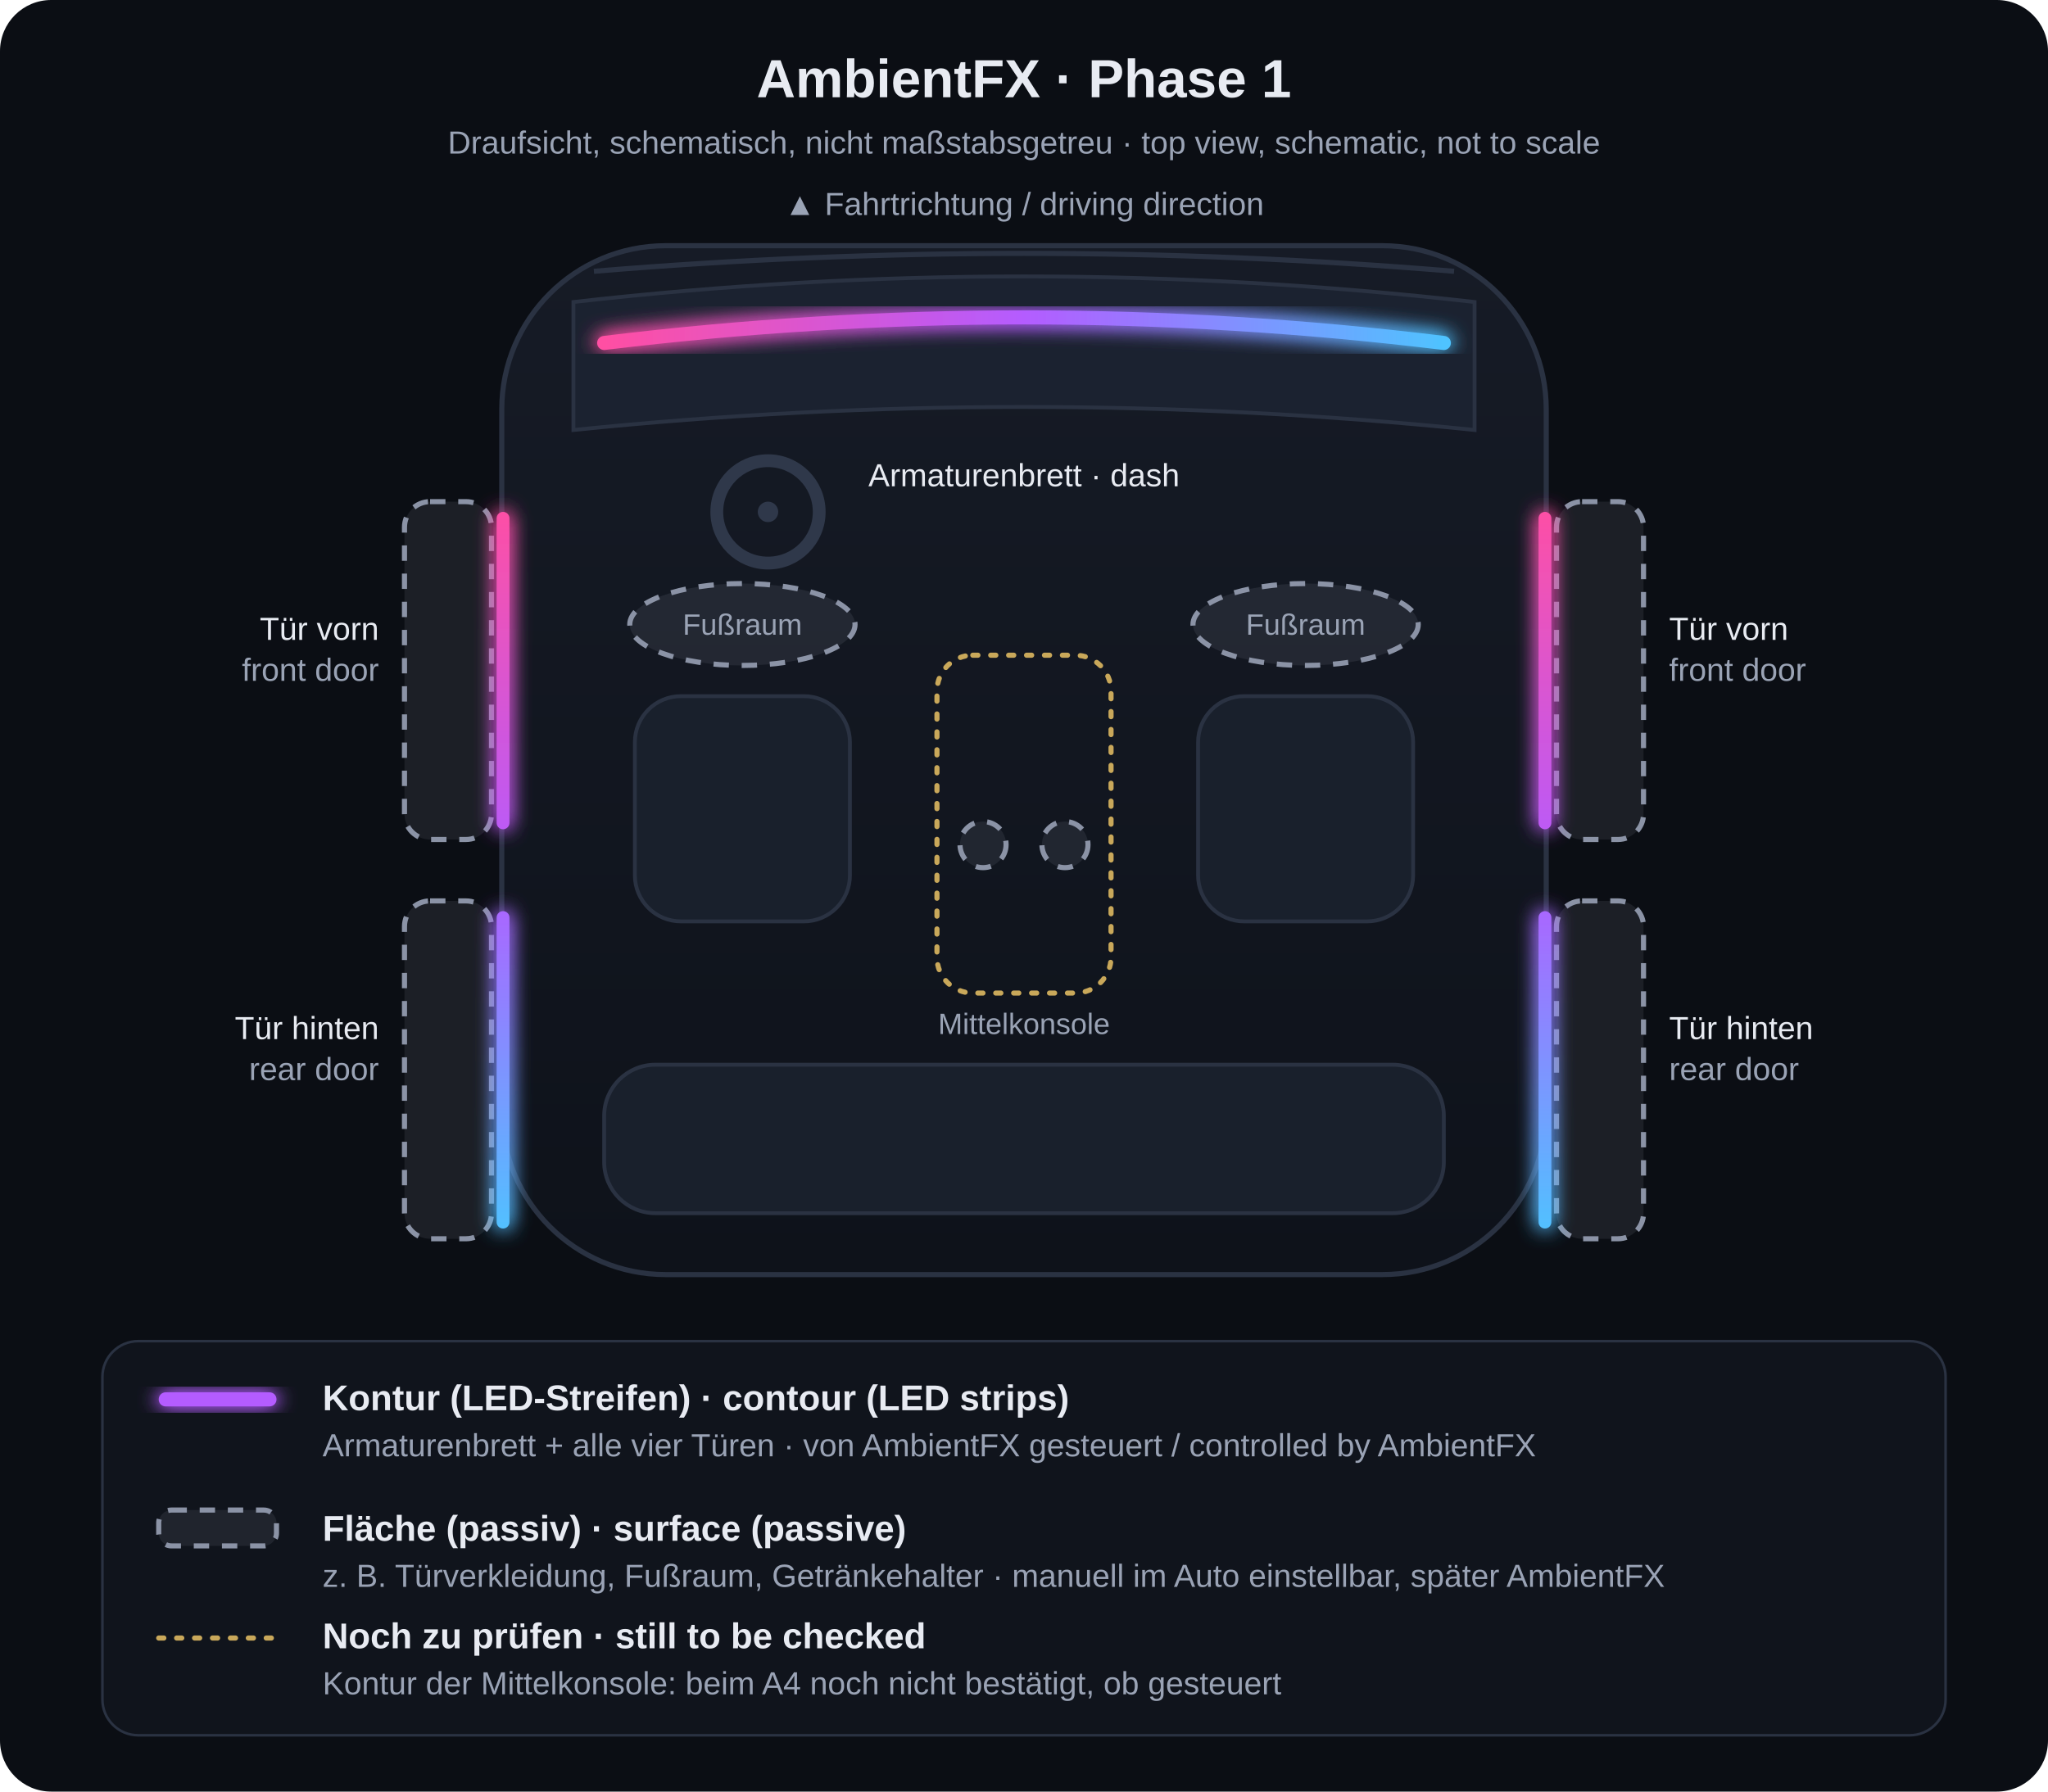
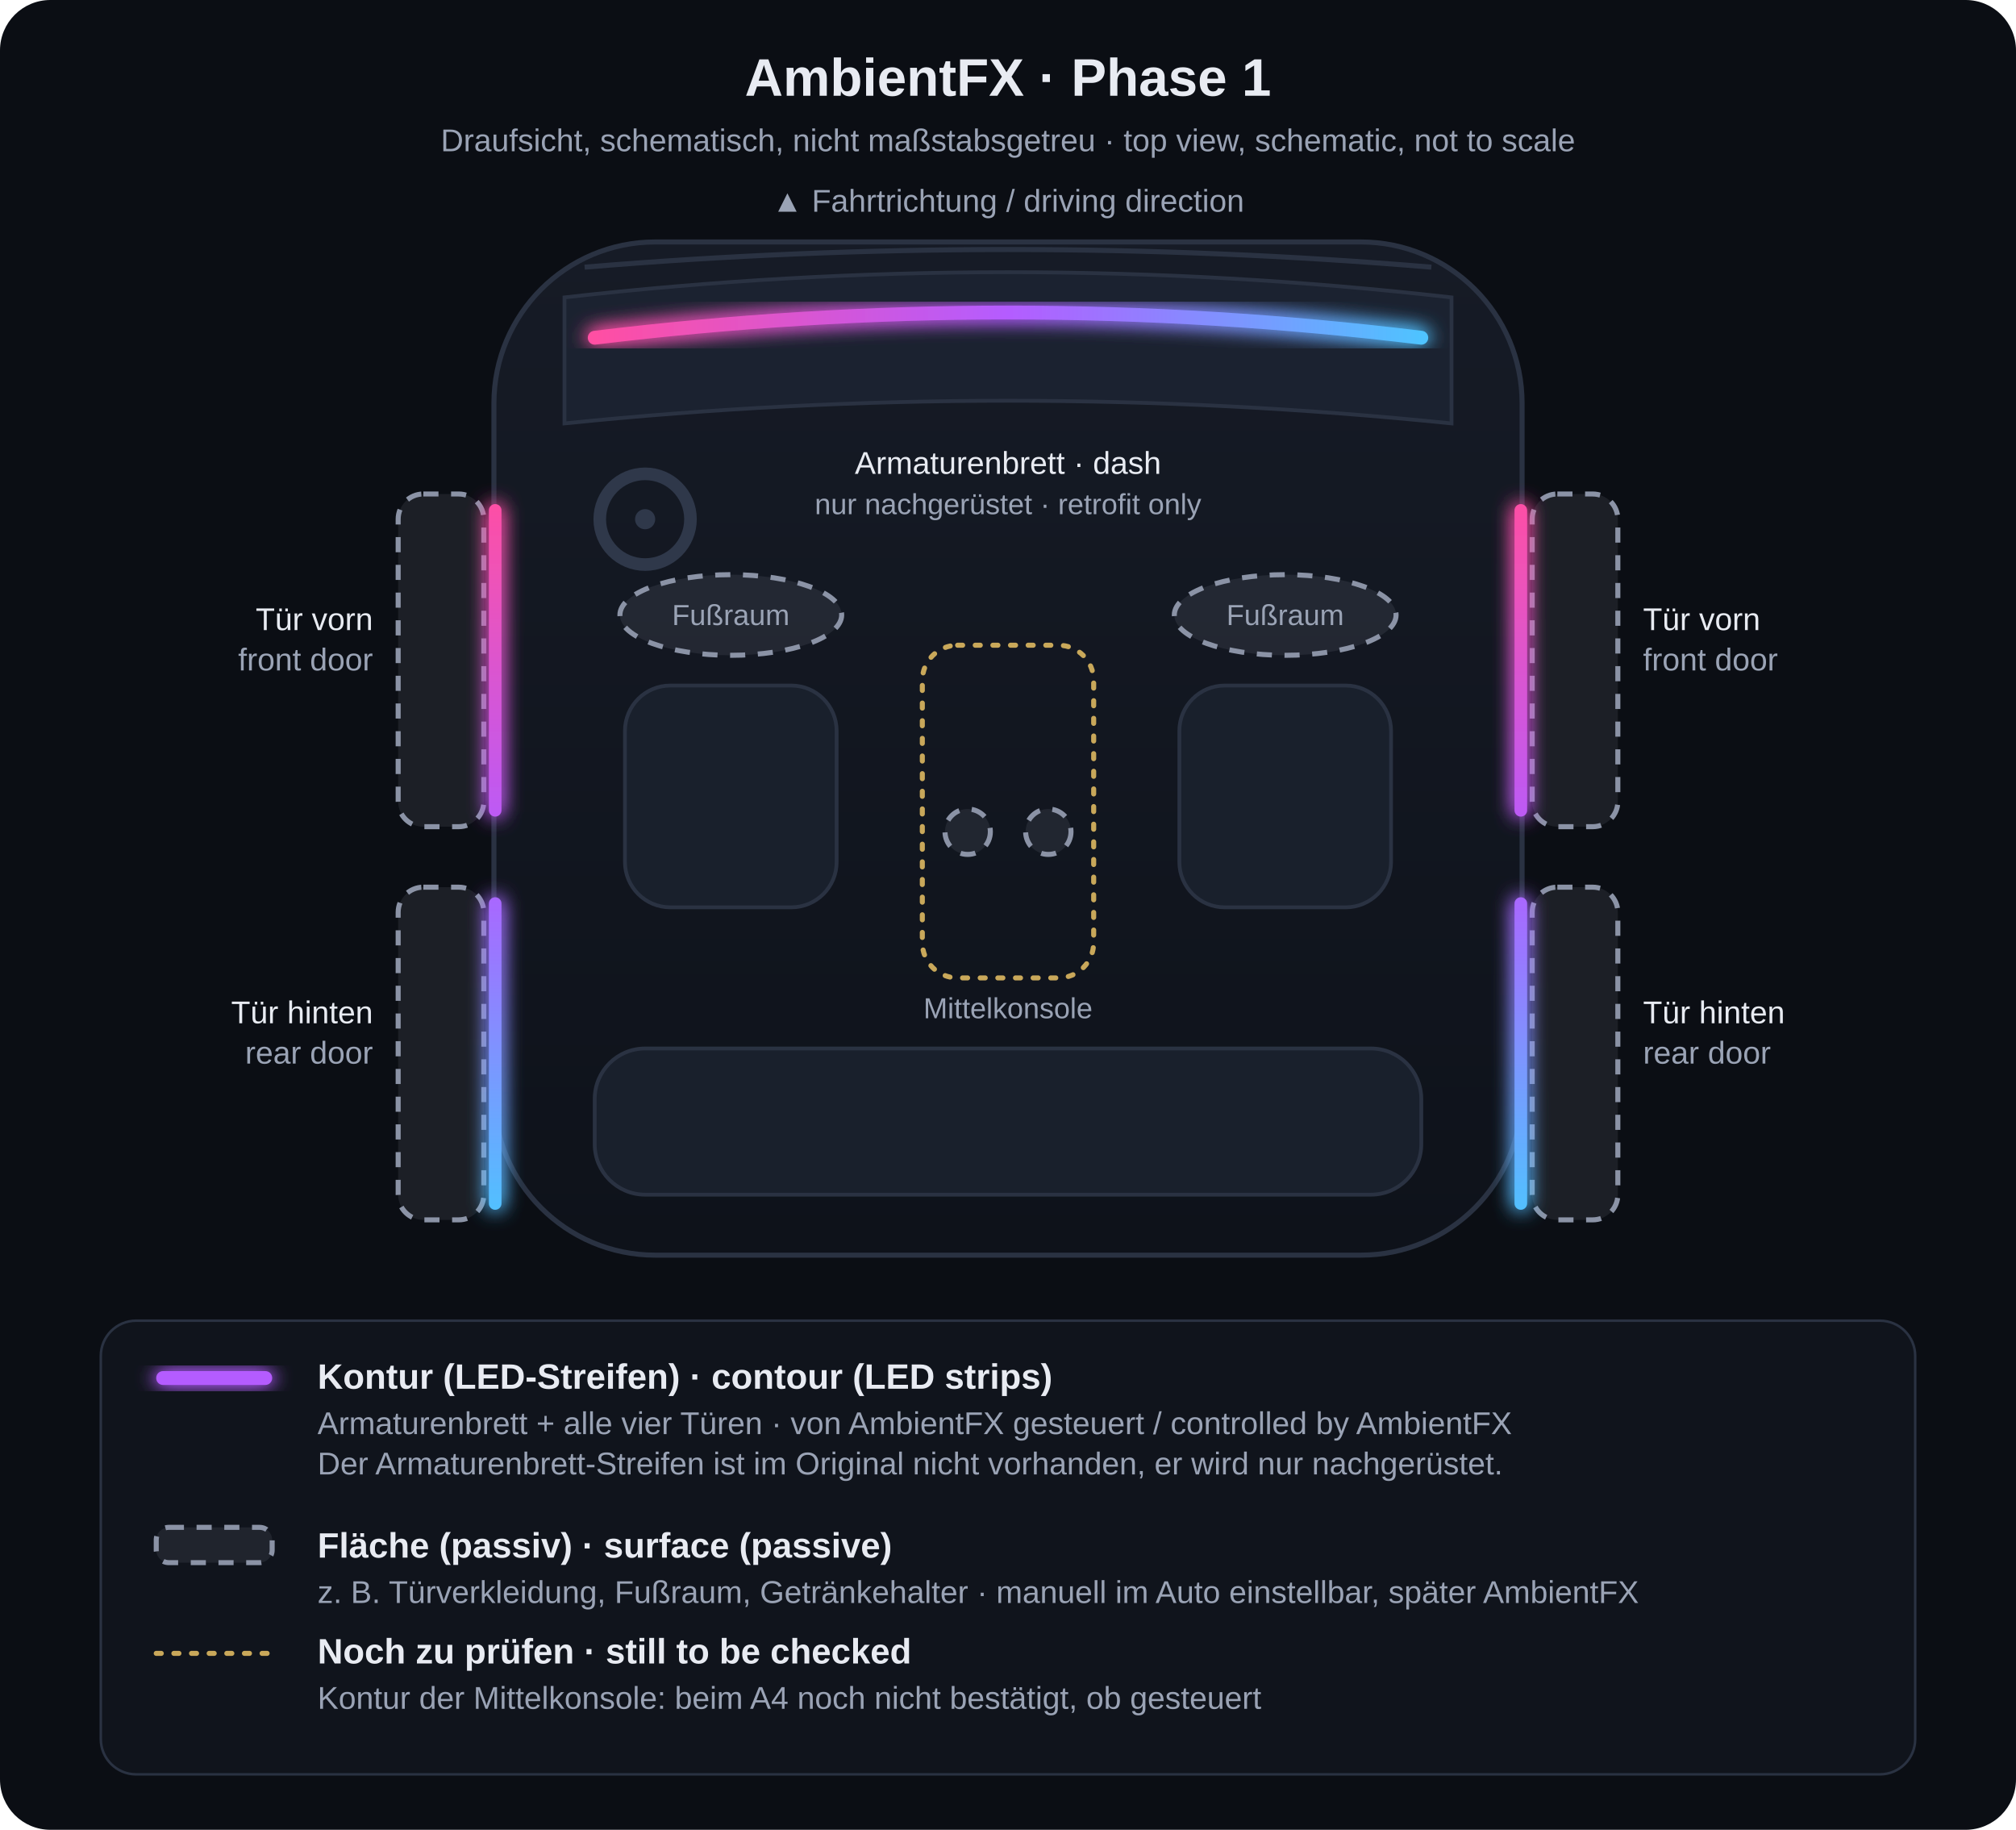
- <svg xmlns="http://www.w3.org/2000/svg" viewBox="0 0 800 700" role="img" aria-label="AmbientFX Phase 1: Kontur-LED-Streifen an Armaturenbrett und allen vier Türen werden gesteuert, passive Flächenbeleuchtung bleibt manuell / contour LED strips on the dashboard and all four doors are controlled, passive surface lighting stays manual">
+ <svg xmlns="http://www.w3.org/2000/svg" viewBox="0 0 800 726" role="img" aria-label="AmbientFX Phase 1: Kontur-LED-Streifen an Armaturenbrett und allen vier Türen werden gesteuert, passive Flächenbeleuchtung bleibt manuell / contour LED strips on the dashboard and all four doors are controlled, passive surface lighting stays manual">
  <defs>
    <linearGradient id="hz" gradientUnits="userSpaceOnUse" x1="236" x2="564" y1="0" y2="0">
      <stop offset="0" stop-color="#ff4fa3" />
      <stop offset="0.5" stop-color="#b45cff" />
      <stop offset="1" stop-color="#4fc3ff" />
    </linearGradient>
    <linearGradient id="vz" gradientUnits="userSpaceOnUse" x1="0" x2="0" y1="196" y2="484">
      <stop offset="0" stop-color="#ff4fa3" />
      <stop offset="0.5" stop-color="#b45cff" />
      <stop offset="1" stop-color="#4fc3ff" />
    </linearGradient>
    <filter id="glow" x="-40%" y="-40%" width="180%" height="180%">
      <feGaussianBlur stdDeviation="4" result="b" />
      <feMerge>
        <feMergeNode in="b" />
        <feMergeNode in="b" />
        <feMergeNode in="SourceGraphic" />
      </feMerge>
    </filter>
    <linearGradient id="body" x1="0" y1="0" x2="0" y2="1">
      <stop offset="0" stop-color="#161b26" />
      <stop offset="1" stop-color="#0e121a" />
    </linearGradient>
    <style>
      text { font-family: 'Space Grotesk', 'Helvetica Neue', Arial, sans-serif; fill: #e8ebf2; }
      .muted { fill: #9aa3b5; }
      .s { font-size: 12.5px; }
      .m { font-size: 14px; font-weight: 700; }
      .seat { fill: #19202c; stroke: #2a3242; stroke-width: 1.5; }
      .pass { fill: rgba(139,147,166,0.13); stroke: #8b93a6; stroke-width: 2; stroke-dasharray: 6 5; }
      .chk { fill: none; stroke: #c9a85a; stroke-width: 2; stroke-dasharray: 2 5; stroke-linecap: round; }
    </style>
  </defs>
-   <rect width="800" height="700" rx="20" fill="#0b0e14" />
+   <rect width="800" height="726" rx="20" fill="#0b0e14" />
  <text x="400" y="38" text-anchor="middle" font-size="21" font-weight="700">AmbientFX · Phase 1</text>
  <text x="400" y="60" text-anchor="middle" class="muted s">Draufsicht, schematisch, nicht maßstabsgetreu · top view, schematic, not to scale</text>
  <text x="400" y="84" text-anchor="middle" class="muted s">▲ Fahrtrichtung / driving direction</text>
  <rect x="196" y="96" width="408" height="402" rx="64" fill="url(#body)" stroke="#2a3242" stroke-width="2" />
  <path d="M232 106 Q400 92 568 106" fill="none" stroke="#2a3242" stroke-width="2" />
  <path d="M224 118 Q400 98 576 118 L576 168 Q400 150 224 168 Z" fill="#1b2230" stroke="#2a3242" stroke-width="1.5" />
-   <circle cx="300" cy="200" r="20" fill="none" stroke="#2f384a" stroke-width="5" />
-   <circle cx="300" cy="200" r="4" fill="#2f384a" />
+   <circle cx="256" cy="206" r="18" fill="none" stroke="#2f384a" stroke-width="5" />
+   <circle cx="256" cy="206" r="4" fill="#2f384a" />
  <rect class="seat" x="248" y="272" width="84" height="88" rx="18" />
  <rect class="seat" x="468" y="272" width="84" height="88" rx="18" />
  <rect class="seat" x="236" y="416" width="328" height="58" rx="20" />
  <rect class="pass" x="158" y="196" width="34" height="132" rx="10" />
  <rect class="pass" x="158" y="352" width="34" height="132" rx="10" />
  <rect class="pass" x="608" y="196" width="34" height="132" rx="10" />
  <rect class="pass" x="608" y="352" width="34" height="132" rx="10" />
  <ellipse class="pass" cx="290" cy="244" rx="44" ry="16" />
  <ellipse class="pass" cx="510" cy="244" rx="44" ry="16" />
  <rect class="chk" x="366" y="256" width="68" height="132" rx="14" />
  <circle class="pass" cx="384" cy="330" r="9" />
  <circle class="pass" cx="416" cy="330" r="9" />
  <g filter="url(#glow)" fill="none" stroke-linecap="round">
    <path d="M236 134 Q400 114 564 134" stroke="url(#hz)" stroke-width="5.5" />
  </g>
  <g filter="url(#glow)">
    <rect x="194" y="200" width="5" height="124" rx="2.5" fill="url(#vz)" />
    <rect x="194" y="356" width="5" height="124" rx="2.5" fill="url(#vz)" />
    <rect x="601" y="200" width="5" height="124" rx="2.5" fill="url(#vz)" />
    <rect x="601" y="356" width="5" height="124" rx="2.5" fill="url(#vz)" />
  </g>
  <text x="148" y="250" text-anchor="end" class="s">Tür vorn</text>
  <text x="148" y="266" text-anchor="end" class="s muted">front door</text>
  <text x="148" y="406" text-anchor="end" class="s">Tür hinten</text>
  <text x="148" y="422" text-anchor="end" class="s muted">rear door</text>
  <text x="652" y="250" text-anchor="start" class="s">Tür vorn</text>
  <text x="652" y="266" text-anchor="start" class="s muted">front door</text>
  <text x="652" y="406" text-anchor="start" class="s">Tür hinten</text>
  <text x="652" y="422" text-anchor="start" class="s muted">rear door</text>
-   <text x="400" y="190" text-anchor="middle" class="s">Armaturenbrett · dash</text>
+   <text x="400" y="188" text-anchor="middle" class="s">Armaturenbrett · dash</text>
+   <text x="400" y="204" text-anchor="middle" class="s muted" style="font-size:11.5px">nur nachgerüstet · retrofit only</text>
  <text x="290" y="248" text-anchor="middle" class="s muted" style="font-size:11.5px">Fußraum</text>
  <text x="510" y="248" text-anchor="middle" class="s muted" style="font-size:11.5px">Fußraum</text>
  <text x="400" y="404" text-anchor="middle" class="s muted" style="font-size:11.5px">Mittelkonsole</text>
  <g transform="translate(40 524)">
-     <rect x="0" y="0" width="720" height="154" rx="14" fill="#10141c" stroke="#2a3242" />
+     <rect x="0" y="0" width="720" height="180" rx="14" fill="#10141c" stroke="#2a3242" />
    <g filter="url(#glow)">
      <rect x="22" y="20" width="46" height="5.5" rx="2.7" fill="#b45cff" />
    </g>
    <text x="86" y="27" class="m">Kontur (LED-Streifen) · contour (LED strips)</text>
    <text x="86" y="45" class="s muted">Armaturenbrett + alle vier Türen · von AmbientFX gesteuert / controlled by AmbientFX</text>
-     <rect x="22" y="66" width="46" height="14" rx="5" class="pass" />
-     <text x="86" y="78" class="m">Fläche (passiv) · surface (passive)</text>
-     <text x="86" y="96" class="s muted">z. B. Türverkleidung, Fußraum, Getränkehalter · manuell im Auto einstellbar, später AmbientFX</text>
-     <line x1="22" y1="116" x2="68" y2="116" class="chk" />
-     <text x="86" y="120" class="m">Noch zu prüfen · still to be checked</text>
-     <text x="86" y="138" class="s muted">Kontur der Mittelkonsole: beim A4 noch nicht bestätigt, ob gesteuert</text>
+     <text x="86" y="61" class="s muted">Der Armaturenbrett-Streifen ist im Original nicht vorhanden, er wird nur nachgerüstet.</text>
+     <rect x="22" y="82" width="46" height="14" rx="5" class="pass" />
+     <text x="86" y="94" class="m">Fläche (passiv) · surface (passive)</text>
+     <text x="86" y="112" class="s muted">z. B. Türverkleidung, Fußraum, Getränkehalter · manuell im Auto einstellbar, später AmbientFX</text>
+     <line x1="22" y1="132" x2="68" y2="132" class="chk" />
+     <text x="86" y="136" class="m">Noch zu prüfen · still to be checked</text>
+     <text x="86" y="154" class="s muted">Kontur der Mittelkonsole: beim A4 noch nicht bestätigt, ob gesteuert</text>
  </g>
</svg>
